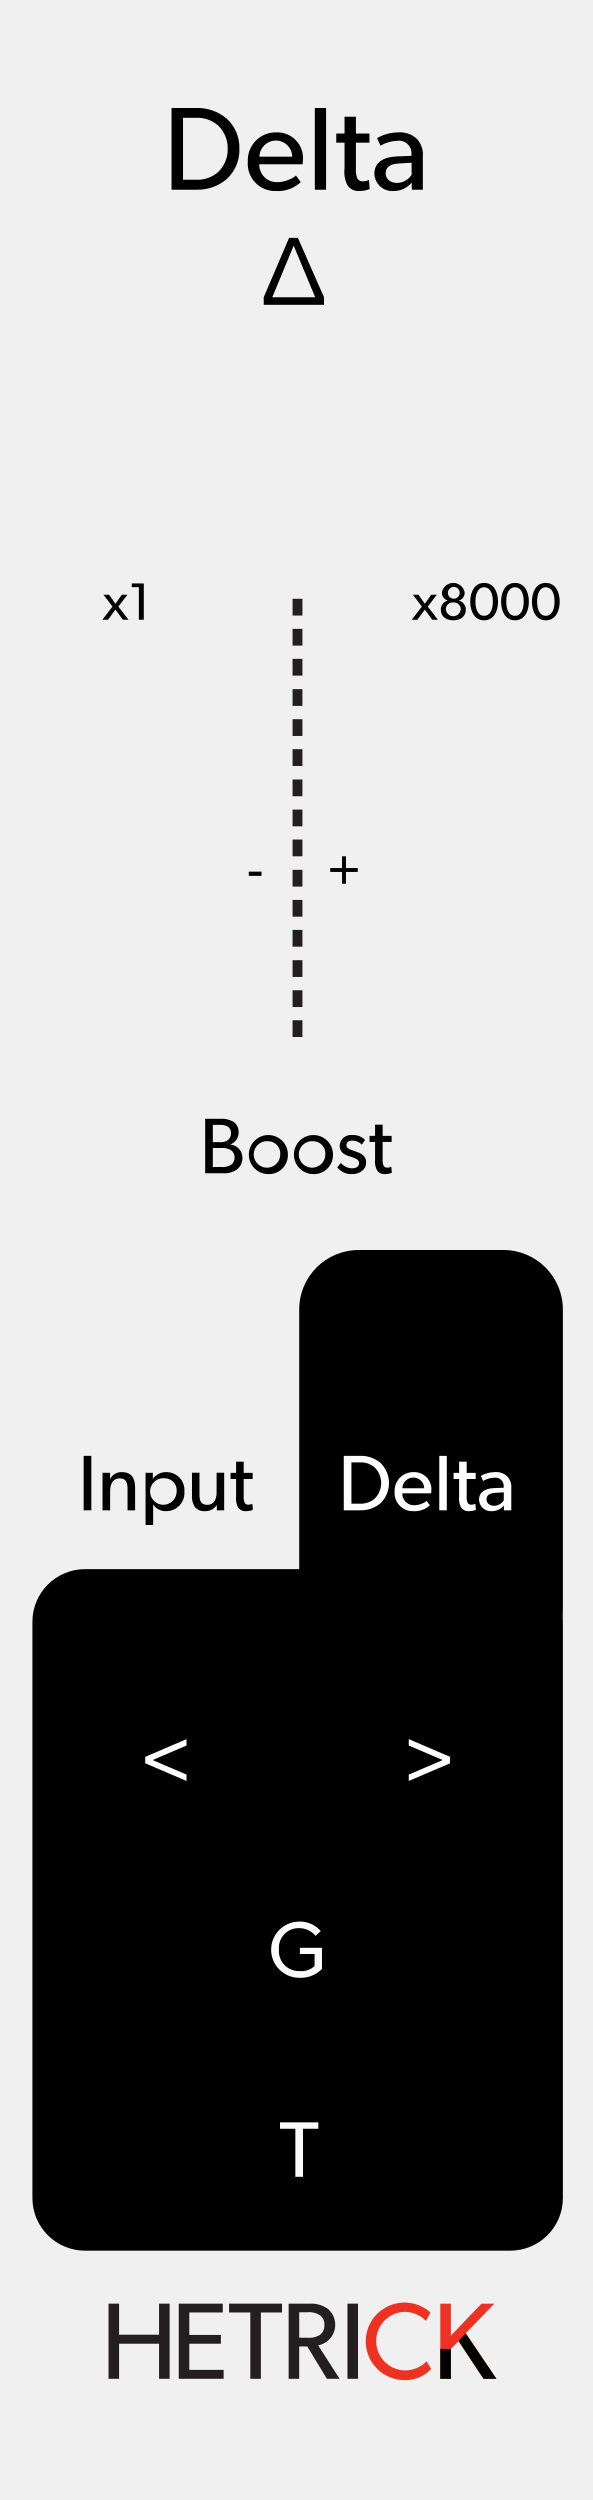
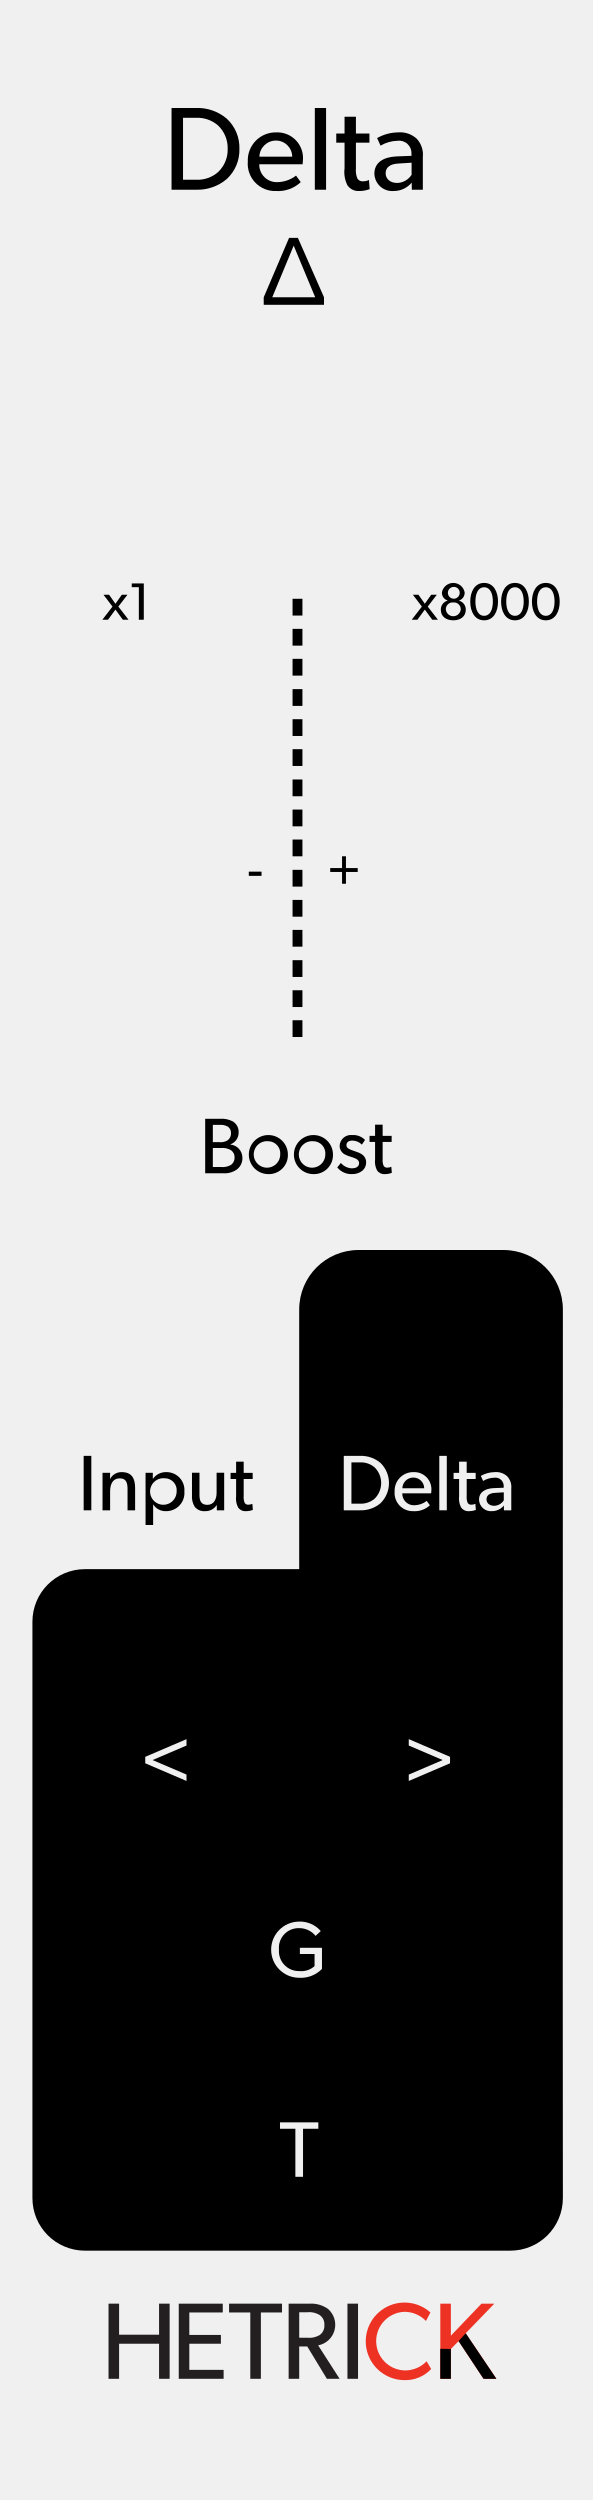
- <svg xmlns="http://www.w3.org/2000/svg" id="svg8" width="90" height="380" viewBox="0 0 90 380">
+ <svg xmlns="http://www.w3.org/2000/svg" id="svg8" width="90" height="380" viewBox="0 0 90 380" version="1.1">
+   <defs id="defs167" />
  <g id="layer1">
    <path id="rect817" d="M0,0H90V380H0Z" transform="translate(0 0.00002)" style="fill: #f0f0f0" />
  </g>
-   <g>
-     <path d="M25.784,361.578H24.178v-5.331H18.102v5.331H16.496V350.155h1.606v4.719h6.076v-4.719h1.606Z" transform="translate(0 0.00002)" style="fill: #231f20" />
-     <path d="M33.992,361.578H27.171V350.155h6.689v1.341H28.776v3.411h4.801v1.341h-4.801v3.973h5.215Z" transform="translate(0 0.00002)" style="fill: #231f20" />
-     <path d="M42.865,351.496H39.653v10.083h-1.606V351.496H34.819v-1.341h8.046Z" transform="translate(0 0.00002)" style="fill: #231f20" />
-     <path d="M51.622,361.578H49.685l-2.98-4.917H45.479v4.917h-1.606V350.155h3.228a4.373,4.373,0,0,1,2.748.795A3.185,3.185,0,0,1,48.36,356.496Zm-3.046-9.702a3.047,3.047,0,0,0-1.92-.414h-1.175v3.874h1.175a3.159,3.159,0,0,0,1.92-.397,1.727,1.727,0,0,0,.729-1.54A1.698,1.698,0,0,0,48.575,351.877Z" transform="translate(0 0.00002)" style="fill: #231f20" />
-     <path d="M54.419,361.578H52.813V350.155h1.606Z" transform="translate(0 0.00002)" style="fill: #231f20" />
-     <path d="M65.542,360.088A5.355,5.355,0,0,1,61.37,361.777a5.895,5.895,0,1,1,4.056-10.281l-.679,1.291a4.527,4.527,0,0,0-3.311-1.391,4.458,4.458,0,0,0,0,8.907,4.522,4.522,0,0,0,3.411-1.391Z" transform="translate(0 0.00002)" style="fill: #ed3224" />
-     <path d="M75.452,361.578H73.499L69.707,355.85l-1.175,1.192v4.536h-1.606V350.155h1.606v4.868l4.652-4.868h1.954l-4.354,4.503Z" transform="translate(0 0.00002)" style="fill: #ed3224" />
-     <path d="M75.452,361.578H73.499L69.707,355.85l-1.175,1.192v4.536h-1.606v-4.559l1.606.023,1.175-1.192,1.076-1.192.616.914.497.737Z" transform="translate(0 0.00002)" />
+   <g id="g22">
+     <path d="M25.784,361.578H24.178v-5.331H18.102v5.331H16.496V350.155h1.606v4.719h6.076v-4.719h1.606Z" transform="translate(0 0.00002)" style="fill: #231f20" id="path6" />
+     <path d="M33.992,361.578H27.171V350.155h6.689v1.341H28.776v3.411h4.801v1.341h-4.801v3.973h5.215Z" transform="translate(0 0.00002)" style="fill: #231f20" id="path8" />
+     <path d="M42.865,351.496H39.653v10.083h-1.606V351.496H34.819v-1.341h8.046Z" transform="translate(0 0.00002)" style="fill: #231f20" id="path10" />
+     <path d="M51.622,361.578H49.685l-2.98-4.917H45.479v4.917h-1.606V350.155h3.228a4.373,4.373,0,0,1,2.748.795A3.185,3.185,0,0,1,48.36,356.496Zm-3.046-9.702a3.047,3.047,0,0,0-1.92-.414h-1.175v3.874h1.175a3.159,3.159,0,0,0,1.92-.397,1.727,1.727,0,0,0,.729-1.54A1.698,1.698,0,0,0,48.575,351.877Z" transform="translate(0 0.00002)" style="fill: #231f20" id="path12" />
+     <path d="M54.419,361.578H52.813V350.155h1.606Z" transform="translate(0 0.00002)" style="fill: #231f20" id="path14" />
+     <path d="M65.542,360.088A5.355,5.355,0,0,1,61.37,361.777a5.895,5.895,0,1,1,4.056-10.281l-.679,1.291a4.527,4.527,0,0,0-3.311-1.391,4.458,4.458,0,0,0,0,8.907,4.522,4.522,0,0,0,3.411-1.391Z" transform="translate(0 0.00002)" style="fill: #ed3224" id="path16" />
+     <path d="M75.452,361.578H73.499L69.707,355.85l-1.175,1.192v4.536h-1.606V350.155h1.606v4.868l4.652-4.868h1.954l-4.354,4.503Z" transform="translate(0 0.00002)" style="fill: #ed3224" id="path18" />
+     <path d="M75.452,361.578H73.499L69.707,355.85l-1.175,1.192v4.536h-1.606v-4.559l1.606.023,1.175-1.192,1.076-1.192.616.914.497.737Z" transform="translate(0 0.00002)" id="path20" />
  </g>
-   <g>
-     <path d="M34.464,27.216a6.838,6.838,0,0,1-4.645,1.621H26.074V16.413h3.745a6.841,6.841,0,0,1,4.645,1.621,6.002,6.002,0,0,1,1.927,4.591A6.002,6.002,0,0,1,34.464,27.216Zm-1.333-8.156a4.737,4.737,0,0,0-3.312-1.152h-1.999v9.416h1.999a4.738,4.738,0,0,0,3.312-1.152,4.676,4.676,0,0,0,1.477-3.547A4.722,4.722,0,0,0,33.132,19.06Z" transform="translate(0 0.00002)" />
-     <path d="M46.002,24.965H39.412A2.637,2.637,0,0,0,42.167,27.684a4.733,4.733,0,0,0,2.827-.99l.72.99a5.024,5.024,0,0,1-3.763,1.351,4.147,4.147,0,0,1-4.285-4.483,4.242,4.242,0,0,1,4.339-4.43,3.905,3.905,0,0,1,4.051,4.087A7.496,7.496,0,0,1,46.002,24.965ZM44.417,23.813a2.472,2.472,0,0,0-2.467-2.449,2.517,2.517,0,0,0-2.521,2.449Z" transform="translate(0 0.00002)" />
-     <path d="M49.564,28.836H47.854V16.413h1.711Z" transform="translate(0 0.00002)" />
-     <path d="M56.188,28.747a4.332,4.332,0,0,1-1.566.288,2.007,2.007,0,0,1-1.818-.882,4.464,4.464,0,0,1-.433-2.557V21.688H51.111V20.302h1.26V17.745h1.729v2.557h2.053v1.387H54.1v3.871a3.373,3.373,0,0,0,.216,1.566.896.896,0,0,0,.883.432,2.083,2.083,0,0,0,.882-.198Z" transform="translate(0 0.00002)" />
-     <path d="M64.271,28.836H62.597l-.019-1.08a3.528,3.528,0,0,1-2.719,1.278,2.718,2.718,0,0,1-2.953-2.647c0-1.674,1.369-2.521,3.35-2.611L62.542,23.687v-.342a1.876,1.876,0,0,0-2.124-1.944,5.26,5.26,0,0,0-2.575.738l-.522-1.152a6.594,6.594,0,0,1,3.205-.864,3.707,3.707,0,0,1,2.827.973,3.542,3.542,0,0,1,.918,2.772Zm-1.71-4.105-1.999.126c-1.386.072-1.944.666-1.944,1.476,0,.811.63,1.477,1.765,1.477a2.686,2.686,0,0,0,2.179-1.242Z" transform="translate(0 0.00002)" />
+   <g id="g34">
+     <path d="M34.464,27.216a6.838,6.838,0,0,1-4.645,1.621H26.074V16.413h3.745a6.841,6.841,0,0,1,4.645,1.621,6.002,6.002,0,0,1,1.927,4.591A6.002,6.002,0,0,1,34.464,27.216Zm-1.333-8.156a4.737,4.737,0,0,0-3.312-1.152h-1.999v9.416h1.999a4.738,4.738,0,0,0,3.312-1.152,4.676,4.676,0,0,0,1.477-3.547A4.722,4.722,0,0,0,33.132,19.06Z" transform="translate(0 0.00002)" id="path24" />
+     <path d="M46.002,24.965H39.412A2.637,2.637,0,0,0,42.167,27.684a4.733,4.733,0,0,0,2.827-.99l.72.99a5.024,5.024,0,0,1-3.763,1.351,4.147,4.147,0,0,1-4.285-4.483,4.242,4.242,0,0,1,4.339-4.43,3.905,3.905,0,0,1,4.051,4.087A7.496,7.496,0,0,1,46.002,24.965ZM44.417,23.813a2.472,2.472,0,0,0-2.467-2.449,2.517,2.517,0,0,0-2.521,2.449Z" transform="translate(0 0.00002)" id="path26" />
+     <path d="M49.564,28.836H47.854V16.413h1.711Z" transform="translate(0 0.00002)" id="path28" />
+     <path d="M56.188,28.747a4.332,4.332,0,0,1-1.566.288,2.007,2.007,0,0,1-1.818-.882,4.464,4.464,0,0,1-.433-2.557V21.688H51.111V20.302h1.26V17.745h1.729v2.557h2.053v1.387H54.1v3.871a3.373,3.373,0,0,0,.216,1.566.896.896,0,0,0,.883.432,2.083,2.083,0,0,0,.882-.198Z" transform="translate(0 0.00002)" id="path30" />
+     <path d="M64.271,28.836H62.597l-.019-1.08a3.528,3.528,0,0,1-2.719,1.278,2.718,2.718,0,0,1-2.953-2.647c0-1.674,1.369-2.521,3.35-2.611L62.542,23.687v-.342a1.876,1.876,0,0,0-2.124-1.944,5.26,5.26,0,0,0-2.575.738l-.522-1.152a6.594,6.594,0,0,1,3.205-.864,3.707,3.707,0,0,1,2.827.973,3.542,3.542,0,0,1,.918,2.772Zm-1.71-4.105-1.999.126c-1.386.072-1.944.666-1.944,1.476,0,.811.63,1.477,1.765,1.477a2.686,2.686,0,0,0,2.179-1.242Z" transform="translate(0 0.00002)" id="path32" />
  </g>
-   <g>
-     <path d="M35.961,177.793a3.202,3.202,0,0,1-2.087.54H31.188v-8.275h2.23a3.578,3.578,0,0,1,1.967.396,1.842,1.842,0,0,1,.887,1.679,1.885,1.885,0,0,1-1.259,1.811v.024a2.023,2.023,0,0,1,1.835,2.015A2.159,2.159,0,0,1,35.961,177.793ZM34.558,171.209a2.13,2.13,0,0,0-1.14-.228H32.351v2.626h.972a2.047,2.047,0,0,0,1.235-.251,1.234,1.234,0,0,0,.552-1.092A1.103,1.103,0,0,0,34.558,171.209Zm.492,3.586a2.538,2.538,0,0,0-1.451-.3H32.351v2.891h1.248a2.534,2.534,0,0,0,1.451-.288,1.284,1.284,0,0,0,.6-1.164A1.245,1.245,0,0,0,35.05,174.795Z" transform="translate(0 0.00002)" />
-     <path d="M40.75,178.465a2.969,2.969,0,1,1,3.01-2.962A2.888,2.888,0,0,1,40.75,178.465Zm0-5.001a2.016,2.016,0,1,0,1.847,2.003A1.853,1.853,0,0,0,40.75,173.464Z" transform="translate(0 0.00002)" />
-     <path d="M47.603,178.465a2.969,2.969,0,1,1,3.01-2.962A2.888,2.888,0,0,1,47.603,178.465Zm0-5.001a2.016,2.016,0,1,0,1.847,2.003A1.853,1.853,0,0,0,47.603,173.464Z" transform="translate(0 0.00002)" />
-     <path d="M55.065,177.961a2.43,2.43,0,0,1-1.583.503,2.726,2.726,0,0,1-2.219-1.02l.552-.671a2.337,2.337,0,0,0,1.679.815c.527,0,1.092-.192,1.092-.815s-.9-.815-1.284-.948a4.233,4.233,0,0,1-.779-.3,1.469,1.469,0,0,1-.899-1.367,1.724,1.724,0,0,1,1.919-1.631,2.494,2.494,0,0,1,1.943.744l-.48.708a2.084,2.084,0,0,0-1.438-.612c-.552,0-.912.24-.912.708s.552.672,1.115.852c.312.108.528.18.768.276a2.178,2.178,0,0,1,.66.408,1.409,1.409,0,0,1,.456,1.056A1.621,1.621,0,0,1,55.065,177.961Z" transform="translate(0 0.00002)" />
-     <path d="M59.554,178.273a2.892,2.892,0,0,1-1.044.192,1.337,1.337,0,0,1-1.211-.587,2.971,2.971,0,0,1-.288-1.703v-2.603H56.171V172.648h.84v-1.703h1.151V172.648H59.529v.924H58.162v2.579a2.243,2.243,0,0,0,.144,1.043.597.597,0,0,0,.588.288,1.391,1.391,0,0,0,.588-.132Z" transform="translate(0 0.00002)" />
+   <g id="g46">
+     <path d="M35.961,177.793a3.202,3.202,0,0,1-2.087.54H31.188v-8.275h2.23a3.578,3.578,0,0,1,1.967.396,1.842,1.842,0,0,1,.887,1.679,1.885,1.885,0,0,1-1.259,1.811v.024a2.023,2.023,0,0,1,1.835,2.015A2.159,2.159,0,0,1,35.961,177.793ZM34.558,171.209a2.13,2.13,0,0,0-1.14-.228H32.351v2.626h.972a2.047,2.047,0,0,0,1.235-.251,1.234,1.234,0,0,0,.552-1.092A1.103,1.103,0,0,0,34.558,171.209Zm.492,3.586a2.538,2.538,0,0,0-1.451-.3H32.351v2.891h1.248a2.534,2.534,0,0,0,1.451-.288,1.284,1.284,0,0,0,.6-1.164A1.245,1.245,0,0,0,35.05,174.795Z" transform="translate(0 0.00002)" id="path36" />
+     <path d="M40.75,178.465a2.969,2.969,0,1,1,3.01-2.962A2.888,2.888,0,0,1,40.75,178.465Zm0-5.001a2.016,2.016,0,1,0,1.847,2.003A1.853,1.853,0,0,0,40.75,173.464Z" transform="translate(0 0.00002)" id="path38" />
+     <path d="M47.603,178.465a2.969,2.969,0,1,1,3.01-2.962A2.888,2.888,0,0,1,47.603,178.465Zm0-5.001a2.016,2.016,0,1,0,1.847,2.003A1.853,1.853,0,0,0,47.603,173.464Z" transform="translate(0 0.00002)" id="path40" />
+     <path d="M55.065,177.961a2.43,2.43,0,0,1-1.583.503,2.726,2.726,0,0,1-2.219-1.02l.552-.671a2.337,2.337,0,0,0,1.679.815c.527,0,1.092-.192,1.092-.815s-.9-.815-1.284-.948a4.233,4.233,0,0,1-.779-.3,1.469,1.469,0,0,1-.899-1.367,1.724,1.724,0,0,1,1.919-1.631,2.494,2.494,0,0,1,1.943.744l-.48.708a2.084,2.084,0,0,0-1.438-.612c-.552,0-.912.24-.912.708s.552.672,1.115.852c.312.108.528.18.768.276a2.178,2.178,0,0,1,.66.408,1.409,1.409,0,0,1,.456,1.056A1.621,1.621,0,0,1,55.065,177.961Z" transform="translate(0 0.00002)" id="path42" />
+     <path d="M59.554,178.273a2.892,2.892,0,0,1-1.044.192,1.337,1.337,0,0,1-1.211-.587,2.971,2.971,0,0,1-.288-1.703v-2.603H56.171V172.648h.84v-1.703h1.151V172.648H59.529v.924H58.162v2.579a2.243,2.243,0,0,0,.144,1.043.597.597,0,0,0,.588.288,1.391,1.391,0,0,0,.588-.132Z" transform="translate(0 0.00002)" id="path44" />
  </g>
-   <g>
-     <path d="M13.88,229.566H12.717V221.291h1.163Z" transform="translate(0 0.00002)" />
-     <path d="M20.538,229.566H19.387V226.388c0-.96-.167-1.679-1.187-1.679-1.067,0-1.463.898-1.463,1.99v2.867H15.585v-5.697h1.151l-.012.899h.036a1.925,1.925,0,0,1,1.739-1.007c1.619,0,2.039,1.066,2.039,2.434Z" transform="translate(0 0.00002)" />
-     <path d="M25.255,229.697a2.211,2.211,0,0,1-1.967-1.02l-.012-.012v3.131H22.125v-7.928H23.228v.899H23.252a2.417,2.417,0,0,1,2.027-1.007,2.72,2.72,0,0,1,2.747,2.949A2.762,2.762,0,0,1,25.255,229.697Zm-.216-5a2.02,2.02,0,1,0,1.811,2.002A1.811,1.811,0,0,0,25.039,224.697Z" transform="translate(0 0.00002)" />
-     <path d="M34.074,229.566H32.959l-.012-.816a1.985,1.985,0,0,1-1.763.947,1.845,1.845,0,0,1-1.583-.659,2.891,2.891,0,0,1-.42-1.763v-3.418h1.139v3.369c0,.78.168,1.512,1.188,1.512,1.007,0,1.415-.863,1.415-1.822v-3.059h1.151Z" transform="translate(0 0.00002)" />
-     <path d="M38.431,229.506a2.894,2.894,0,0,1-1.043.191,1.337,1.337,0,0,1-1.211-.587,2.977,2.977,0,0,1-.288-1.703v-2.603h-.84v-.924h.84v-1.703H37.04v1.703h1.367v.924H37.04v2.578a2.235,2.235,0,0,0,.144,1.044.597.597,0,0,0,.587.288,1.383,1.383,0,0,0,.588-.133Z" transform="translate(0 0.00002)" />
+   <g id="g58">
+     <path d="M13.88,229.566H12.717V221.291h1.163Z" transform="translate(0 0.00002)" id="path48" />
+     <path d="M20.538,229.566H19.387V226.388c0-.96-.167-1.679-1.187-1.679-1.067,0-1.463.898-1.463,1.99v2.867H15.585v-5.697h1.151l-.012.899h.036a1.925,1.925,0,0,1,1.739-1.007c1.619,0,2.039,1.066,2.039,2.434Z" transform="translate(0 0.00002)" id="path50" />
+     <path d="M25.255,229.697a2.211,2.211,0,0,1-1.967-1.02l-.012-.012v3.131H22.125v-7.928H23.228v.899H23.252a2.417,2.417,0,0,1,2.027-1.007,2.72,2.72,0,0,1,2.747,2.949A2.762,2.762,0,0,1,25.255,229.697Zm-.216-5a2.02,2.02,0,1,0,1.811,2.002A1.811,1.811,0,0,0,25.039,224.697Z" transform="translate(0 0.00002)" id="path52" />
+     <path d="M34.074,229.566H32.959l-.012-.816a1.985,1.985,0,0,1-1.763.947,1.845,1.845,0,0,1-1.583-.659,2.891,2.891,0,0,1-.42-1.763v-3.418h1.139v3.369c0,.78.168,1.512,1.188,1.512,1.007,0,1.415-.863,1.415-1.822v-3.059h1.151Z" transform="translate(0 0.00002)" id="path54" />
+     <path d="M38.431,229.506a2.894,2.894,0,0,1-1.043.191,1.337,1.337,0,0,1-1.211-.587,2.977,2.977,0,0,1-.288-1.703v-2.603h-.84v-.924h.84v-1.703H37.04v1.703h1.367v.924H37.04v2.578a2.235,2.235,0,0,0,.144,1.044.597.597,0,0,0,.587.288,1.383,1.383,0,0,0,.588-.133Z" transform="translate(0 0.00002)" id="path56" />
  </g>
-   <rect x="4.927" y="238.51" width="80.63" height="103.591" rx="8" ry="8" />
-   <g>
-     <g>
-       <rect x="37.501" y="144.933" width="14.998" height="13.733" style="fill: none" />
-       <rect x="44.469" y="145.948" width="1.5" height="2.549" style="fill: #231f20" />
-       <rect x="44.469" y="150.52" width="1.5" height="2.549" style="fill: #231f20" />
-       <rect x="44.469" y="155.077" width="1.5" height="2.549" style="fill: #231f20" />
-     </g>
-     <g>
-       <rect x="37.501" y="131.2" width="14.998" height="13.733" style="fill: none" />
-       <rect x="44.469" y="132.215" width="1.5" height="2.549" style="fill: #231f20" />
-       <rect x="44.469" y="136.787" width="1.5" height="2.549" style="fill: #231f20" />
-       <rect x="44.469" y="141.344" width="1.5" height="2.549" style="fill: #231f20" />
-     </g>
-     <g>
-       <rect x="37.501" y="117.467" width="14.998" height="13.733" style="fill: none" />
-       <rect x="44.469" y="118.481" width="1.5" height="2.549" style="fill: #231f20" />
-       <rect x="44.469" y="123.053" width="1.5" height="2.549" style="fill: #231f20" />
-       <rect x="44.469" y="127.61" width="1.5" height="2.549" style="fill: #231f20" />
-     </g>
-     <g>
-       <rect x="37.501" y="103.733" width="14.998" height="13.733" style="fill: none" />
-       <rect x="44.469" y="104.748" width="1.5" height="2.549" style="fill: #231f20" />
-       <rect x="44.469" y="109.32" width="1.5" height="2.549" style="fill: #231f20" />
-       <rect x="44.469" y="113.877" width="1.5" height="2.549" style="fill: #231f20" />
-     </g>
-     <g>
-       <rect x="37.501" y="90" width="14.998" height="13.733" style="fill: none" />
-       <rect x="44.469" y="91.015" width="1.5" height="2.549" style="fill: #231f20" />
-       <rect x="44.469" y="95.587" width="1.5" height="2.549" style="fill: #231f20" />
-       <rect x="44.469" y="100.144" width="1.5" height="2.549" style="fill: #231f20" />
-     </g>
+   <path id="rect60" d="m 54.525,190 c -5.012,0 -9.047,4.035 -9.047,9.047 v 39.463 H 12.928 c -4.432,0 -8,3.568 -8,8 v 87.592 c 0,4.432 3.568,8 8,8 H 77.557 c 4.432,0 8,-3.568 8,-8 -0.042,-45.106 0,-90.036 0,-135.055 0,-5.012 -4.035,-9.047 -9.047,-9.047 z" />
+   <rect x="37.501" y="144.933" width="14.998" height="13.733" style="fill:none" id="rect62" />
+   <rect x="37.501" y="131.2" width="14.998" height="13.733" style="fill:none" id="rect72" />
+   <rect x="37.501" y="117.467" width="14.998" height="13.733" style="fill:none" id="rect82" />
+   <rect x="37.501" y="103.733" width="14.998" height="13.733" style="fill:none" id="rect92" />
+   <rect x="37.501" y="90" width="14.998" height="13.733" style="fill:none" id="rect102" />
+   <g id="g970">
+     <rect x="44.469" y="145.948" width="1.5" height="2.549" style="fill:#000000" id="rect64" />
+     <rect x="44.469" y="150.52" width="1.5" height="2.549" style="fill:#000000" id="rect66" />
+     <rect x="44.469" y="155.077" width="1.5" height="2.549" style="fill:#000000" id="rect68" />
+     <rect x="44.469" y="132.215" width="1.5" height="2.549" style="fill:#000000" id="rect74" />
+     <rect x="44.469" y="136.787" width="1.5" height="2.549" style="fill:#000000" id="rect76" />
+     <rect x="44.469" y="141.344" width="1.5" height="2.549" style="fill:#000000" id="rect78" />
+     <rect x="44.469" y="118.481" width="1.5" height="2.549" style="fill:#000000" id="rect84" />
+     <rect x="44.469" y="123.053" width="1.5" height="2.549" style="fill:#000000" id="rect86" />
+     <rect x="44.469" y="127.61" width="1.5" height="2.549" style="fill:#000000" id="rect88" />
+     <rect x="44.469" y="104.748" width="1.5" height="2.549" style="fill:#000000" id="rect94" />
+     <rect x="44.469" y="109.32" width="1.5" height="2.549" style="fill:#000000" id="rect96" />
+     <rect x="44.469" y="113.877" width="1.5" height="2.549" style="fill:#000000" id="rect98" />
+     <rect x="44.469" y="91.015" width="1.5" height="2.549" style="fill:#000000" id="rect104" />
+     <rect x="44.469" y="95.587" width="1.5" height="2.549" style="fill:#000000" id="rect106" />
+     <rect x="44.469" y="100.144" width="1.5" height="2.549" style="fill:#000000" id="rect108" />
  </g>
-   <g>
-     <path d="M39.752,133.13H37.817v-.64h1.935Z" transform="translate(0 0.00002)" />
-     <path d="M54.375,132.538H52.584v1.791h-.592v-1.791H50.193v-.592h1.799v-1.791H52.584v1.791h1.791Z" transform="translate(0 0.00002)" />
+   <g id="g118">
+     <path d="M39.752,133.13H37.817v-.64h1.935Z" transform="translate(0 0.00002)" id="path114" />
+     <path d="M54.375,132.538H52.584v1.791h-.592v-1.791H50.193v-.592h1.799v-1.791H52.584v1.791h1.791Z" transform="translate(0 0.00002)" id="path116" />
  </g>
-   <g>
-     <path d="M28.349,270.707l-6.273-2.687v-.983l6.273-2.687v.971l-5.157,2.207,5.157,2.207Z" transform="translate(0 0.00002)" style="fill: #fff" />
-     <path d="M68.405,268.021,62.133,270.707v-.972l5.156-2.207-5.156-2.207v-.971l6.272,2.687Z" transform="translate(0 0.00002)" style="fill: #fff" />
+   <g id="g124" style="fill:#f0f0f0;fill-opacity:1">
+     <path d="M28.349,270.707l-6.273-2.687v-.983l6.273-2.687v.971l-5.157,2.207,5.157,2.207Z" transform="translate(0 0.00002)" style="fill:#f0f0f0;fill-opacity:1" id="path120" />
+     <path d="M68.405,268.021,62.133,270.707v-.972l5.156-2.207-5.156-2.207v-.971l6.272,2.687Z" transform="translate(0 0.00002)" style="fill:#f0f0f0;fill-opacity:1" id="path122" />
  </g>
-   <path d="M48.939,299.28a4.507,4.507,0,0,1-3.514,1.343,4.27,4.27,0,0,1-.012-8.539,4.158,4.158,0,0,1,3.346,1.439l-.791.731a3.186,3.186,0,0,0-2.555-1.176,2.982,2.982,0,0,0-3.01,3.263,3.022,3.022,0,0,0,3.083,3.262,2.987,2.987,0,0,0,2.327-.755v-1.835h-2.231v-.948h3.358Z" transform="translate(0 0.00002)" style="fill: #fcfcfc" />
-   <path d="M48.387,323.571H46.06V330.875H44.896v-7.304H42.558v-.972h5.829Z" transform="translate(0 0.00002)" style="fill: #fcfcfc" />
-   <rect x="45.479" y="190" width="40.078" height="63.622" rx="9.047" ry="9.047" />
-   <g>
-     <path d="M19.536,94.2h-.863l-1.127-1.543L16.418,94.2h-.863l1.543-1.999-1.367-1.799h.848l.967,1.367.967-1.367h.855l-1.375,1.799Z" transform="translate(0 0.00002)" />
-     <path d="M21.857,94.2h-.751V89.251H20.026v-.568h1.831Z" transform="translate(0 0.00002)" />
+   <path d="M48.939,299.28a4.507,4.507,0,0,1-3.514,1.343,4.27,4.27,0,0,1-.012-8.539,4.158,4.158,0,0,1,3.346,1.439l-.791.731a3.186,3.186,0,0,0-2.555-1.176,2.982,2.982,0,0,0-3.01,3.263,3.022,3.022,0,0,0,3.083,3.262,2.987,2.987,0,0,0,2.327-.755v-1.835h-2.231v-.948h3.358Z" transform="translate(0 0.00002)" style="fill:#f0f0f0;fill-opacity:1" id="path126" />
+   <path d="M48.387,323.571H46.06V330.875H44.896v-7.304H42.558v-.972h5.829Z" transform="translate(0 0.00002)" style="fill:#f0f0f0;fill-opacity:1" id="path128" />
+   <g id="g136">
+     <path d="M19.536,94.2h-.863l-1.127-1.543L16.418,94.2h-.863l1.543-1.999-1.367-1.799h.848l.967,1.367.967-1.367h.855l-1.375,1.799Z" transform="translate(0 0.00002)" id="path132" />
+     <path d="M21.857,94.2h-.751V89.251H20.026v-.568h1.831Z" transform="translate(0 0.00002)" id="path134" />
  </g>
-   <g>
-     <path d="M66.563,94.2H65.7l-1.128-1.543-1.127,1.543H62.582l1.543-1.999-1.367-1.799h.848l.967,1.367L65.54,90.402h.855l-1.375,1.799Z" transform="translate(0 0.00002)" />
-     <path d="M68.9,94.288c-1.088,0-1.896-.576-1.896-1.615a1.389,1.389,0,0,1,1.031-1.375v-.024a1.222,1.222,0,0,1-.863-1.239,1.758,1.758,0,0,1,3.454,0,1.234,1.234,0,0,1-.855,1.247v.016a1.404,1.404,0,0,1,1.031,1.375C70.803,93.712,69.987,94.288,68.9,94.288Zm0-2.718a1.036,1.036,0,0,0-1.136,1.047,1.139,1.139,0,0,0,2.271,0A1.036,1.036,0,0,0,68.9,91.57Zm0-2.359a.899.899,0,1,0,.976.896A.883.883,0,0,0,68.9,89.211Z" transform="translate(0 0.00002)" />
-     <path d="M73.588,94.288c-1.487,0-2.11-1.407-2.11-2.838,0-1.439.632-2.846,2.11-2.846,1.487,0,2.111,1.407,2.111,2.846C75.699,92.881,75.075,94.288,73.588,94.288Zm0-5.029c-.888,0-1.327.912-1.327,2.175,0,1.255.439,2.175,1.327,2.175S74.915,92.689,74.915,91.434C74.915,90.17,74.476,89.259,73.588,89.259Z" transform="translate(0 0.00002)" />
-     <path d="M78.276,94.288c-1.487,0-2.111-1.407-2.111-2.838,0-1.439.632-2.846,2.111-2.846,1.487,0,2.11,1.407,2.11,2.846C80.387,92.881,79.764,94.288,78.276,94.288Zm0-5.029c-.888,0-1.327.912-1.327,2.175,0,1.255.439,2.175,1.327,2.175s1.327-.919,1.327-2.175C79.604,90.17,79.164,89.259,78.276,89.259Z" transform="translate(0 0.00002)" />
-     <path d="M82.964,94.288c-1.487,0-2.11-1.407-2.11-2.838,0-1.439.632-2.846,2.11-2.846,1.487,0,2.111,1.407,2.111,2.846C85.075,92.881,84.451,94.288,82.964,94.288Zm0-5.029c-.888,0-1.327.912-1.327,2.175,0,1.255.439,2.175,1.327,2.175S84.291,92.689,84.291,91.434C84.291,90.17,83.852,89.259,82.964,89.259Z" transform="translate(0 0.00002)" />
+   <g id="g148">
+     <path d="M66.563,94.2H65.7l-1.128-1.543-1.127,1.543H62.582l1.543-1.999-1.367-1.799h.848l.967,1.367L65.54,90.402h.855l-1.375,1.799Z" transform="translate(0 0.00002)" id="path138" />
+     <path d="M68.9,94.288c-1.088,0-1.896-.576-1.896-1.615a1.389,1.389,0,0,1,1.031-1.375v-.024a1.222,1.222,0,0,1-.863-1.239,1.758,1.758,0,0,1,3.454,0,1.234,1.234,0,0,1-.855,1.247v.016a1.404,1.404,0,0,1,1.031,1.375C70.803,93.712,69.987,94.288,68.9,94.288Zm0-2.718a1.036,1.036,0,0,0-1.136,1.047,1.139,1.139,0,0,0,2.271,0A1.036,1.036,0,0,0,68.9,91.57Zm0-2.359a.899.899,0,1,0,.976.896A.883.883,0,0,0,68.9,89.211Z" transform="translate(0 0.00002)" id="path140" />
+     <path d="M73.588,94.288c-1.487,0-2.11-1.407-2.11-2.838,0-1.439.632-2.846,2.11-2.846,1.487,0,2.111,1.407,2.111,2.846C75.699,92.881,75.075,94.288,73.588,94.288Zm0-5.029c-.888,0-1.327.912-1.327,2.175,0,1.255.439,2.175,1.327,2.175S74.915,92.689,74.915,91.434C74.915,90.17,74.476,89.259,73.588,89.259Z" transform="translate(0 0.00002)" id="path142" />
+     <path d="M78.276,94.288c-1.487,0-2.111-1.407-2.111-2.838,0-1.439.632-2.846,2.111-2.846,1.487,0,2.11,1.407,2.11,2.846C80.387,92.881,79.764,94.288,78.276,94.288Zm0-5.029c-.888,0-1.327.912-1.327,2.175,0,1.255.439,2.175,1.327,2.175s1.327-.919,1.327-2.175C79.604,90.17,79.164,89.259,78.276,89.259Z" transform="translate(0 0.00002)" id="path144" />
+     <path d="M82.964,94.288c-1.487,0-2.11-1.407-2.11-2.838,0-1.439.632-2.846,2.11-2.846,1.487,0,2.111,1.407,2.111,2.846C85.075,92.881,84.451,94.288,82.964,94.288Zm0-5.029c-.888,0-1.327.912-1.327,2.175,0,1.255.439,2.175,1.327,2.175S84.291,92.689,84.291,91.434C84.291,90.17,83.852,89.259,82.964,89.259Z" transform="translate(0 0.00002)" id="path146" />
  </g>
-   <g>
-     <path d="M57.843,228.486a4.556,4.556,0,0,1-3.094,1.08H52.254V221.291H54.749a4.561,4.561,0,0,1,3.094,1.078,4.287,4.287,0,0,1,0,6.117Zm-.888-5.433a3.151,3.151,0,0,0-2.206-.768H53.417v6.272h1.332a3.156,3.156,0,0,0,2.206-.768,3.344,3.344,0,0,0,0-4.737Z" transform="translate(0 0.00002)" style="fill: #fff" />
-     <path d="M65.535,226.987H61.146a1.756,1.756,0,0,0,1.835,1.812,3.149,3.149,0,0,0,1.883-.66l.48.66a3.351,3.351,0,0,1-2.507.898,2.762,2.762,0,0,1-2.854-2.986,2.825,2.825,0,0,1,2.891-2.949,2.6,2.6,0,0,1,2.698,2.722A4.952,4.952,0,0,1,65.535,226.987Zm-1.056-.768a1.645,1.645,0,0,0-1.643-1.631,1.676,1.676,0,0,0-1.68,1.631Z" transform="translate(0 0.00002)" style="fill: #fff" />
-     <path d="M67.913,229.566H66.773V221.291h1.14Z" transform="translate(0 0.00002)" style="fill: #fff" />
-     <path d="M72.328,229.506a2.898,2.898,0,0,1-1.044.191,1.336,1.336,0,0,1-1.211-.587,2.972,2.972,0,0,1-.288-1.703v-2.603h-.84v-.924h.84v-1.703h1.151v1.703h1.367v.924H70.937v2.578a2.228,2.228,0,0,0,.145,1.044.596.596,0,0,0,.587.288,1.383,1.383,0,0,0,.588-.133Z" transform="translate(0 0.00002)" style="fill: #fff" />
-     <path d="M77.715,229.566H76.6l-.012-.721a2.35,2.35,0,0,1-1.812.852,1.809,1.809,0,0,1-1.967-1.762c0-1.116.911-1.68,2.23-1.74l1.523-.06v-.228a1.25,1.25,0,0,0-1.415-1.295,3.493,3.493,0,0,0-1.715.491l-.348-.768a4.389,4.389,0,0,1,2.135-.575,2.473,2.473,0,0,1,1.883.646,2.362,2.362,0,0,1,.611,1.848ZM76.575,226.832l-1.331.084c-.924.047-1.295.443-1.295.982,0,.54.42.984,1.175.984a1.787,1.787,0,0,0,1.451-.828Z" transform="translate(0 0.00002)" style="fill: #fff" />
+   <g id="g160" style="fill:#f0f0f0;fill-opacity:1">
+     <path d="M57.843,228.486a4.556,4.556,0,0,1-3.094,1.08H52.254V221.291H54.749a4.561,4.561,0,0,1,3.094,1.078,4.287,4.287,0,0,1,0,6.117Zm-.888-5.433a3.151,3.151,0,0,0-2.206-.768H53.417v6.272h1.332a3.156,3.156,0,0,0,2.206-.768,3.344,3.344,0,0,0,0-4.737Z" transform="translate(0 0.00002)" style="fill:#f0f0f0;fill-opacity:1" id="path150" />
+     <path d="M65.535,226.987H61.146a1.756,1.756,0,0,0,1.835,1.812,3.149,3.149,0,0,0,1.883-.66l.48.66a3.351,3.351,0,0,1-2.507.898,2.762,2.762,0,0,1-2.854-2.986,2.825,2.825,0,0,1,2.891-2.949,2.6,2.6,0,0,1,2.698,2.722A4.952,4.952,0,0,1,65.535,226.987Zm-1.056-.768a1.645,1.645,0,0,0-1.643-1.631,1.676,1.676,0,0,0-1.68,1.631Z" transform="translate(0 0.00002)" style="fill:#f0f0f0;fill-opacity:1" id="path152" />
+     <path d="M67.913,229.566H66.773V221.291h1.14Z" transform="translate(0 0.00002)" style="fill:#f0f0f0;fill-opacity:1" id="path154" />
+     <path d="M72.328,229.506a2.898,2.898,0,0,1-1.044.191,1.336,1.336,0,0,1-1.211-.587,2.972,2.972,0,0,1-.288-1.703v-2.603h-.84v-.924h.84v-1.703h1.151v1.703h1.367v.924H70.937v2.578a2.228,2.228,0,0,0,.145,1.044.596.596,0,0,0,.587.288,1.383,1.383,0,0,0,.588-.133Z" transform="translate(0 0.00002)" style="fill:#f0f0f0;fill-opacity:1" id="path156" />
+     <path d="M77.715,229.566H76.6l-.012-.721a2.35,2.35,0,0,1-1.812.852,1.809,1.809,0,0,1-1.967-1.762c0-1.116.911-1.68,2.23-1.74l1.523-.06v-.228a1.25,1.25,0,0,0-1.415-1.295,3.493,3.493,0,0,0-1.715.491l-.348-.768a4.389,4.389,0,0,1,2.135-.575,2.473,2.473,0,0,1,1.883.646,2.362,2.362,0,0,1,.611,1.848ZM76.575,226.832l-1.331.084c-.924.047-1.295.443-1.295.982,0,.54.42.984,1.175.984a1.787,1.787,0,0,0,1.451-.828Z" transform="translate(0 0.00002)" style="fill:#f0f0f0;fill-opacity:1" id="path158" />
  </g>
-   <path d="M40.085,46.334V45.188l3.856-9.036h1.336L49.248,45.188V46.334ZM47.912,45.188l-3.271-7.853L41.383,45.188Z" transform="translate(0 0.00002)" />
+   <path d="M40.085,46.334V45.188l3.856-9.036h1.336L49.248,45.188V46.334ZM47.912,45.188l-3.271-7.853L41.383,45.188Z" transform="translate(0 0.00002)" id="path162" />
</svg>
